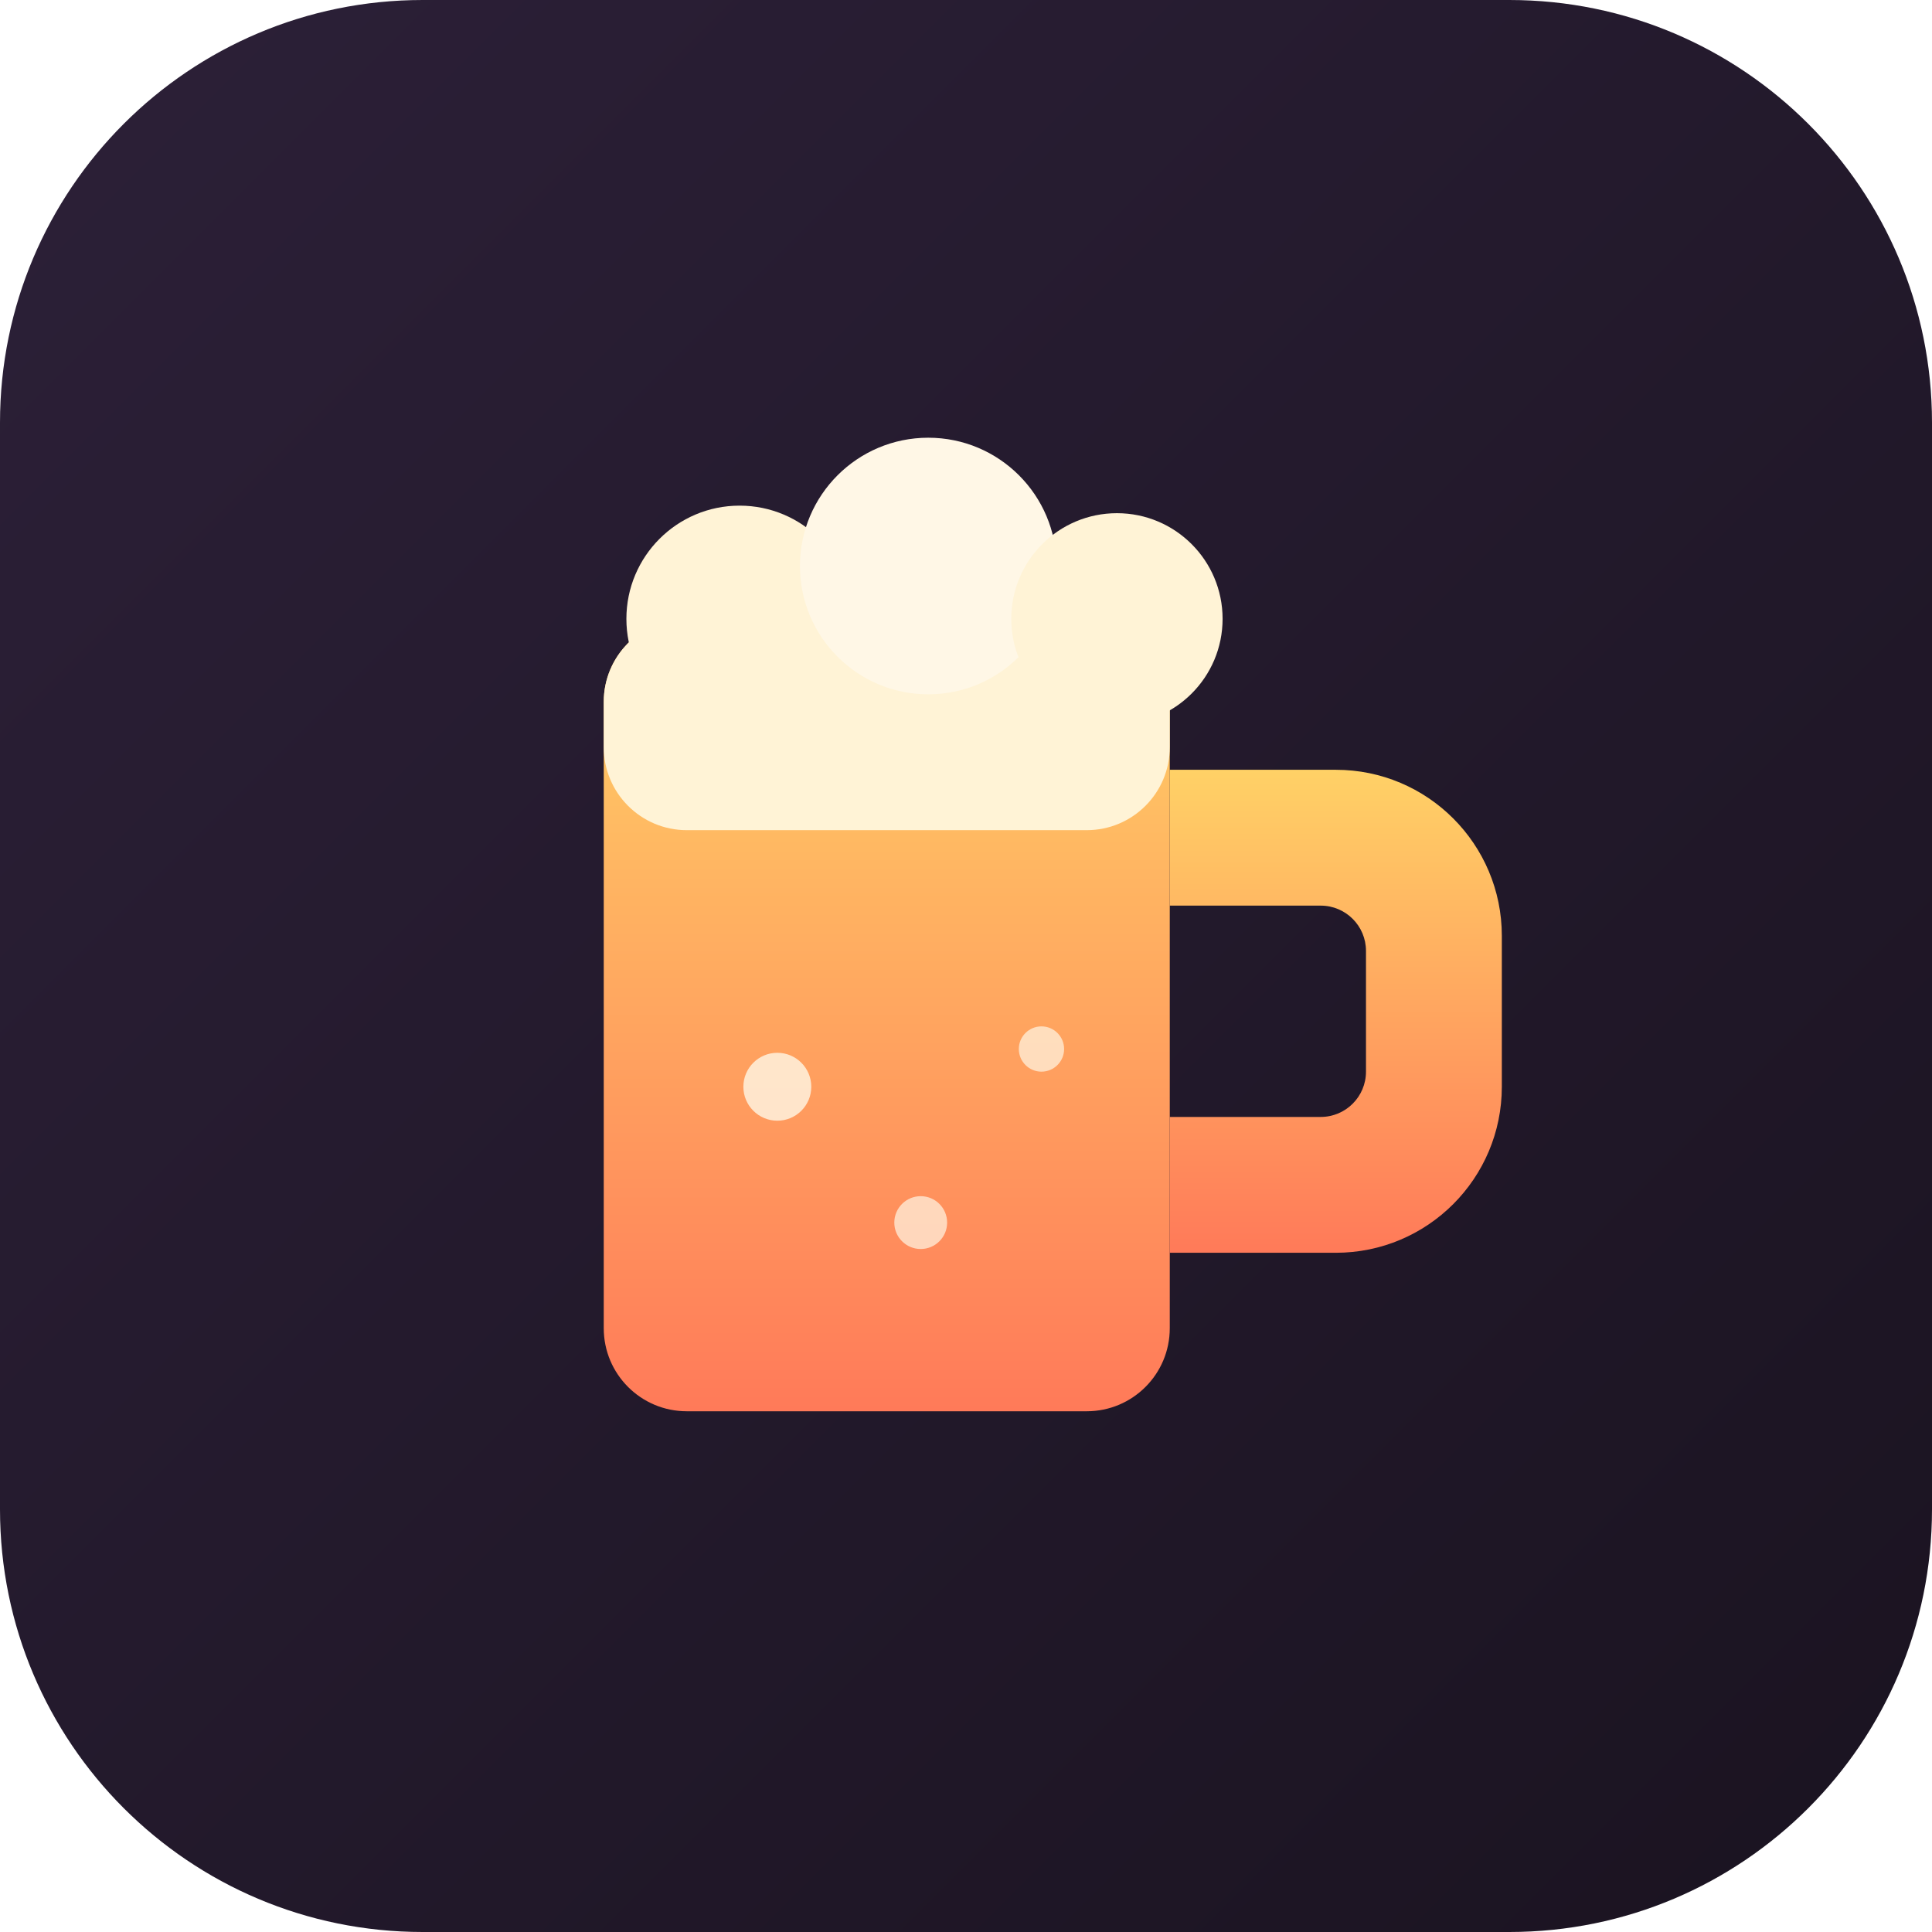
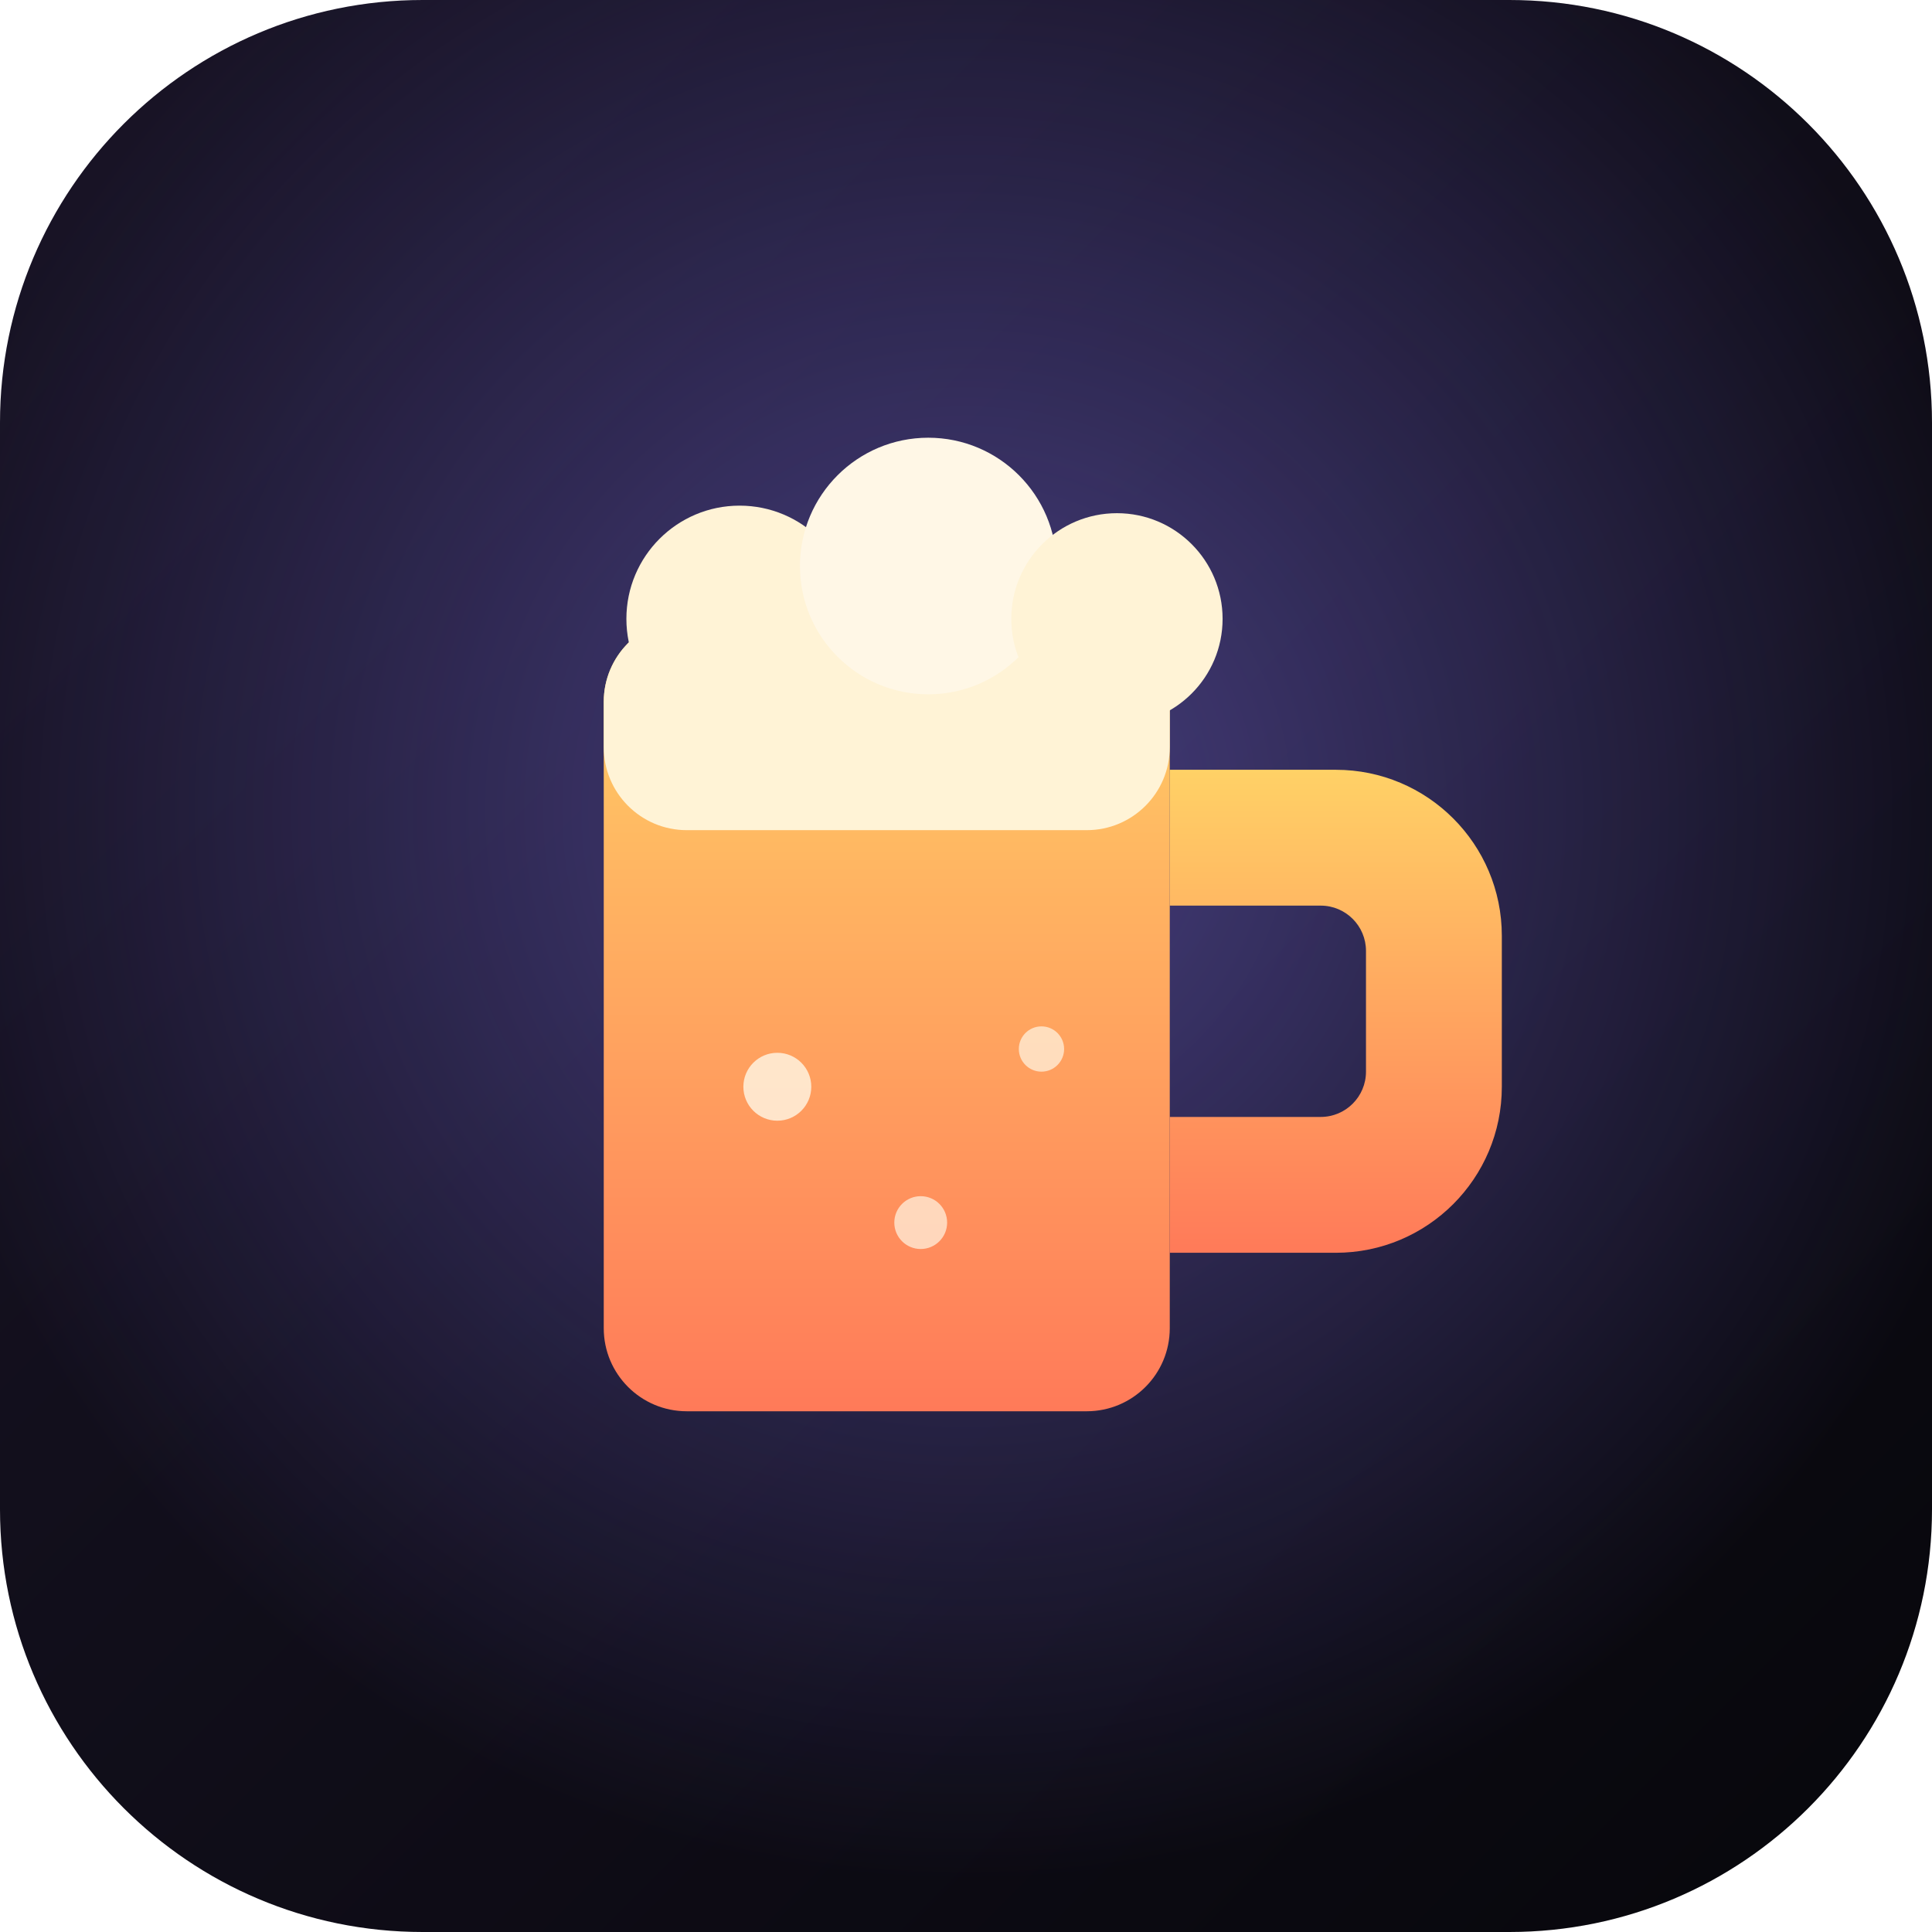
<svg xmlns="http://www.w3.org/2000/svg" viewBox="0 0 512 512">
  <defs>
    <linearGradient id="bg" x1="0" y1="0" x2="1" y2="1">
-       <stop offset="0" stop-color="#2c2038" />
-       <stop offset="1" stop-color="#1a1320" />
+       <stop offset="0" stop-color="#191427" />
+       <stop offset="1" stop-color="#07070b" />
    </linearGradient>
+     <radialGradient id="glow" cx="0.5" cy="0.42" r="0.55">
+       <stop offset="0" stop-color="#8b7bff" stop-opacity="0.45" />
+       <stop offset="1" stop-color="#8b7bff" stop-opacity="0" />
+     </radialGradient>
    <linearGradient id="beer" x1="0" y1="0" x2="0" y2="1">
      <stop offset="0" stop-color="#ffd166" />
      <stop offset="1" stop-color="#ff7a59" />
    </linearGradient>
  </defs>
  <rect width="512" height="512" rx="112" fill="url(#bg)" />
+   <rect width="512" height="512" rx="112" fill="url(#glow)" />
  <g transform="translate(256 268)">
    <rect x="-96" y="-104" width="150" height="210" rx="22" fill="url(#beer)" />
    <rect x="-96" y="-104" width="150" height="56" rx="22" fill="#fff3d6" />
    <circle cx="-60" cy="-104" r="30" fill="#fff3d6" />
    <circle cx="-10" cy="-118" r="34" fill="#fff7e6" />
    <circle cx="40" cy="-104" r="28" fill="#fff3d6" />
    <path d="M54 -64 h44 a44 44 0 0 1 44 44 v40 a44 44 0 0 1 -44 44 h-44 v-36 h40 a12 12 0 0 0 12 -12 v-32 a12 12 0 0 0 -12 -12 h-40 z" fill="url(#beer)" />
    <circle cx="-50" cy="20" r="9" fill="#fff7e6" opacity="0.8" />
    <circle cx="-12" cy="56" r="7" fill="#fff7e6" opacity="0.7" />
    <circle cx="20" cy="10" r="6" fill="#fff7e6" opacity="0.7" />
  </g>
</svg>
